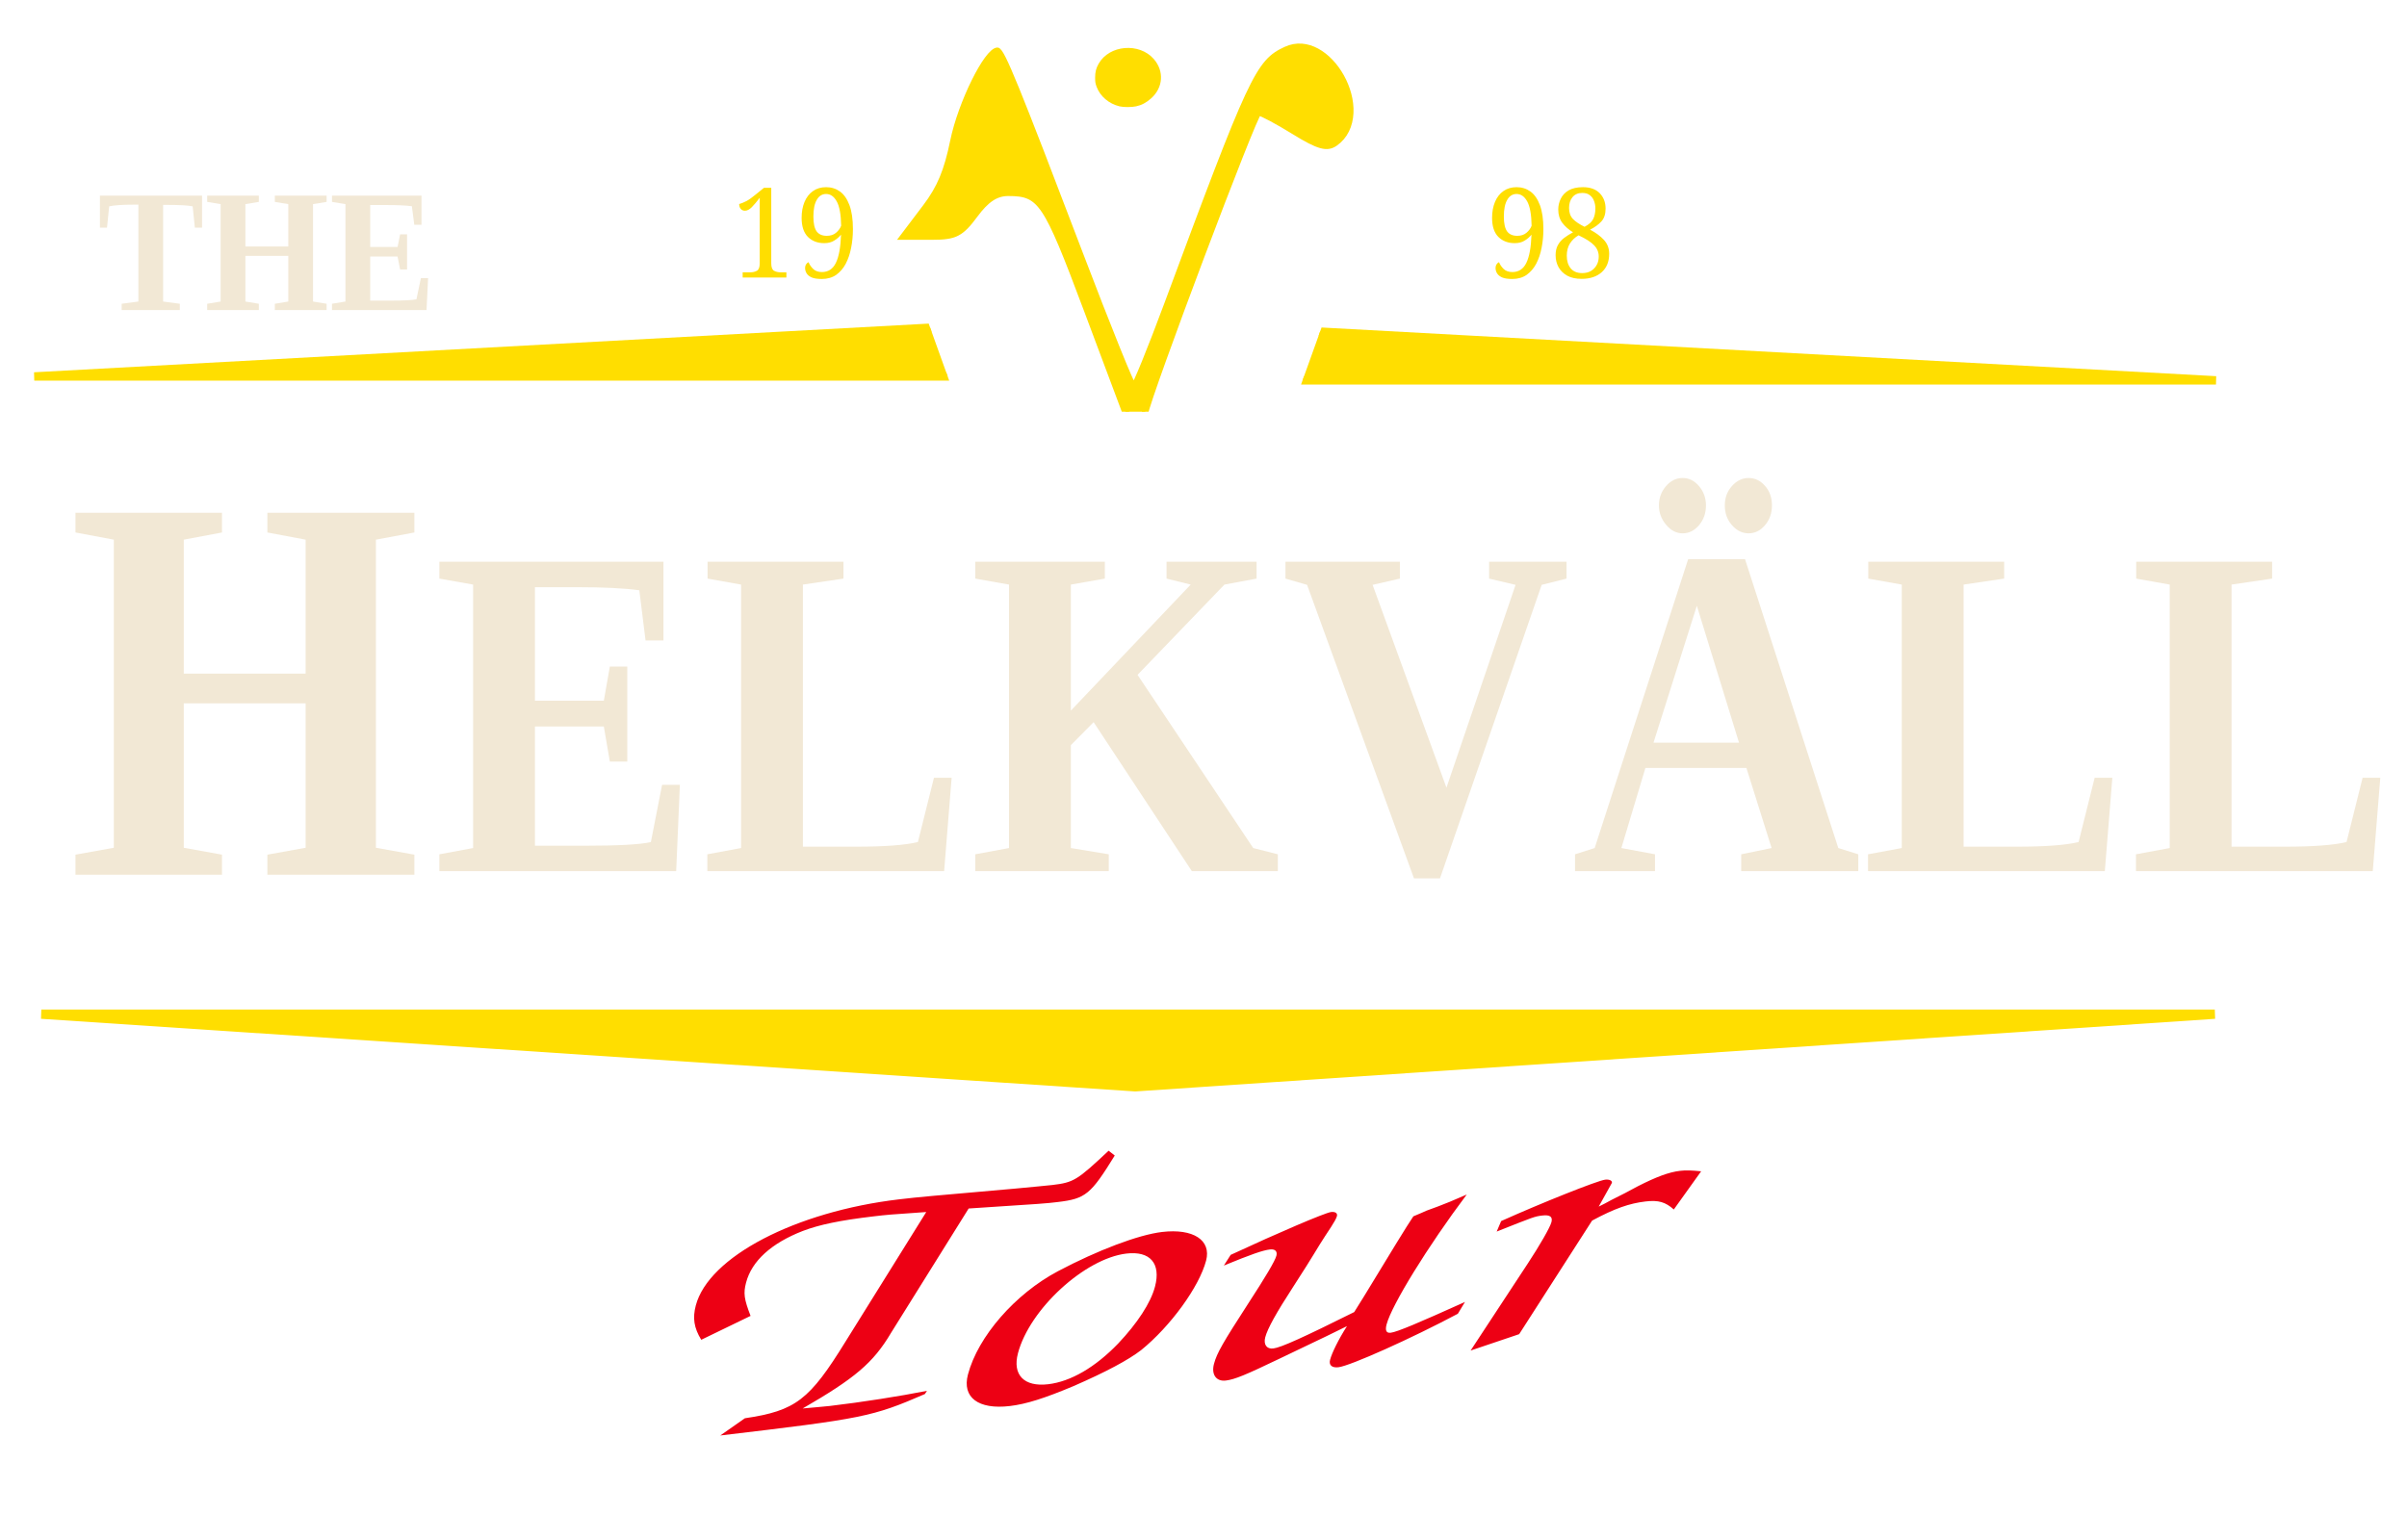
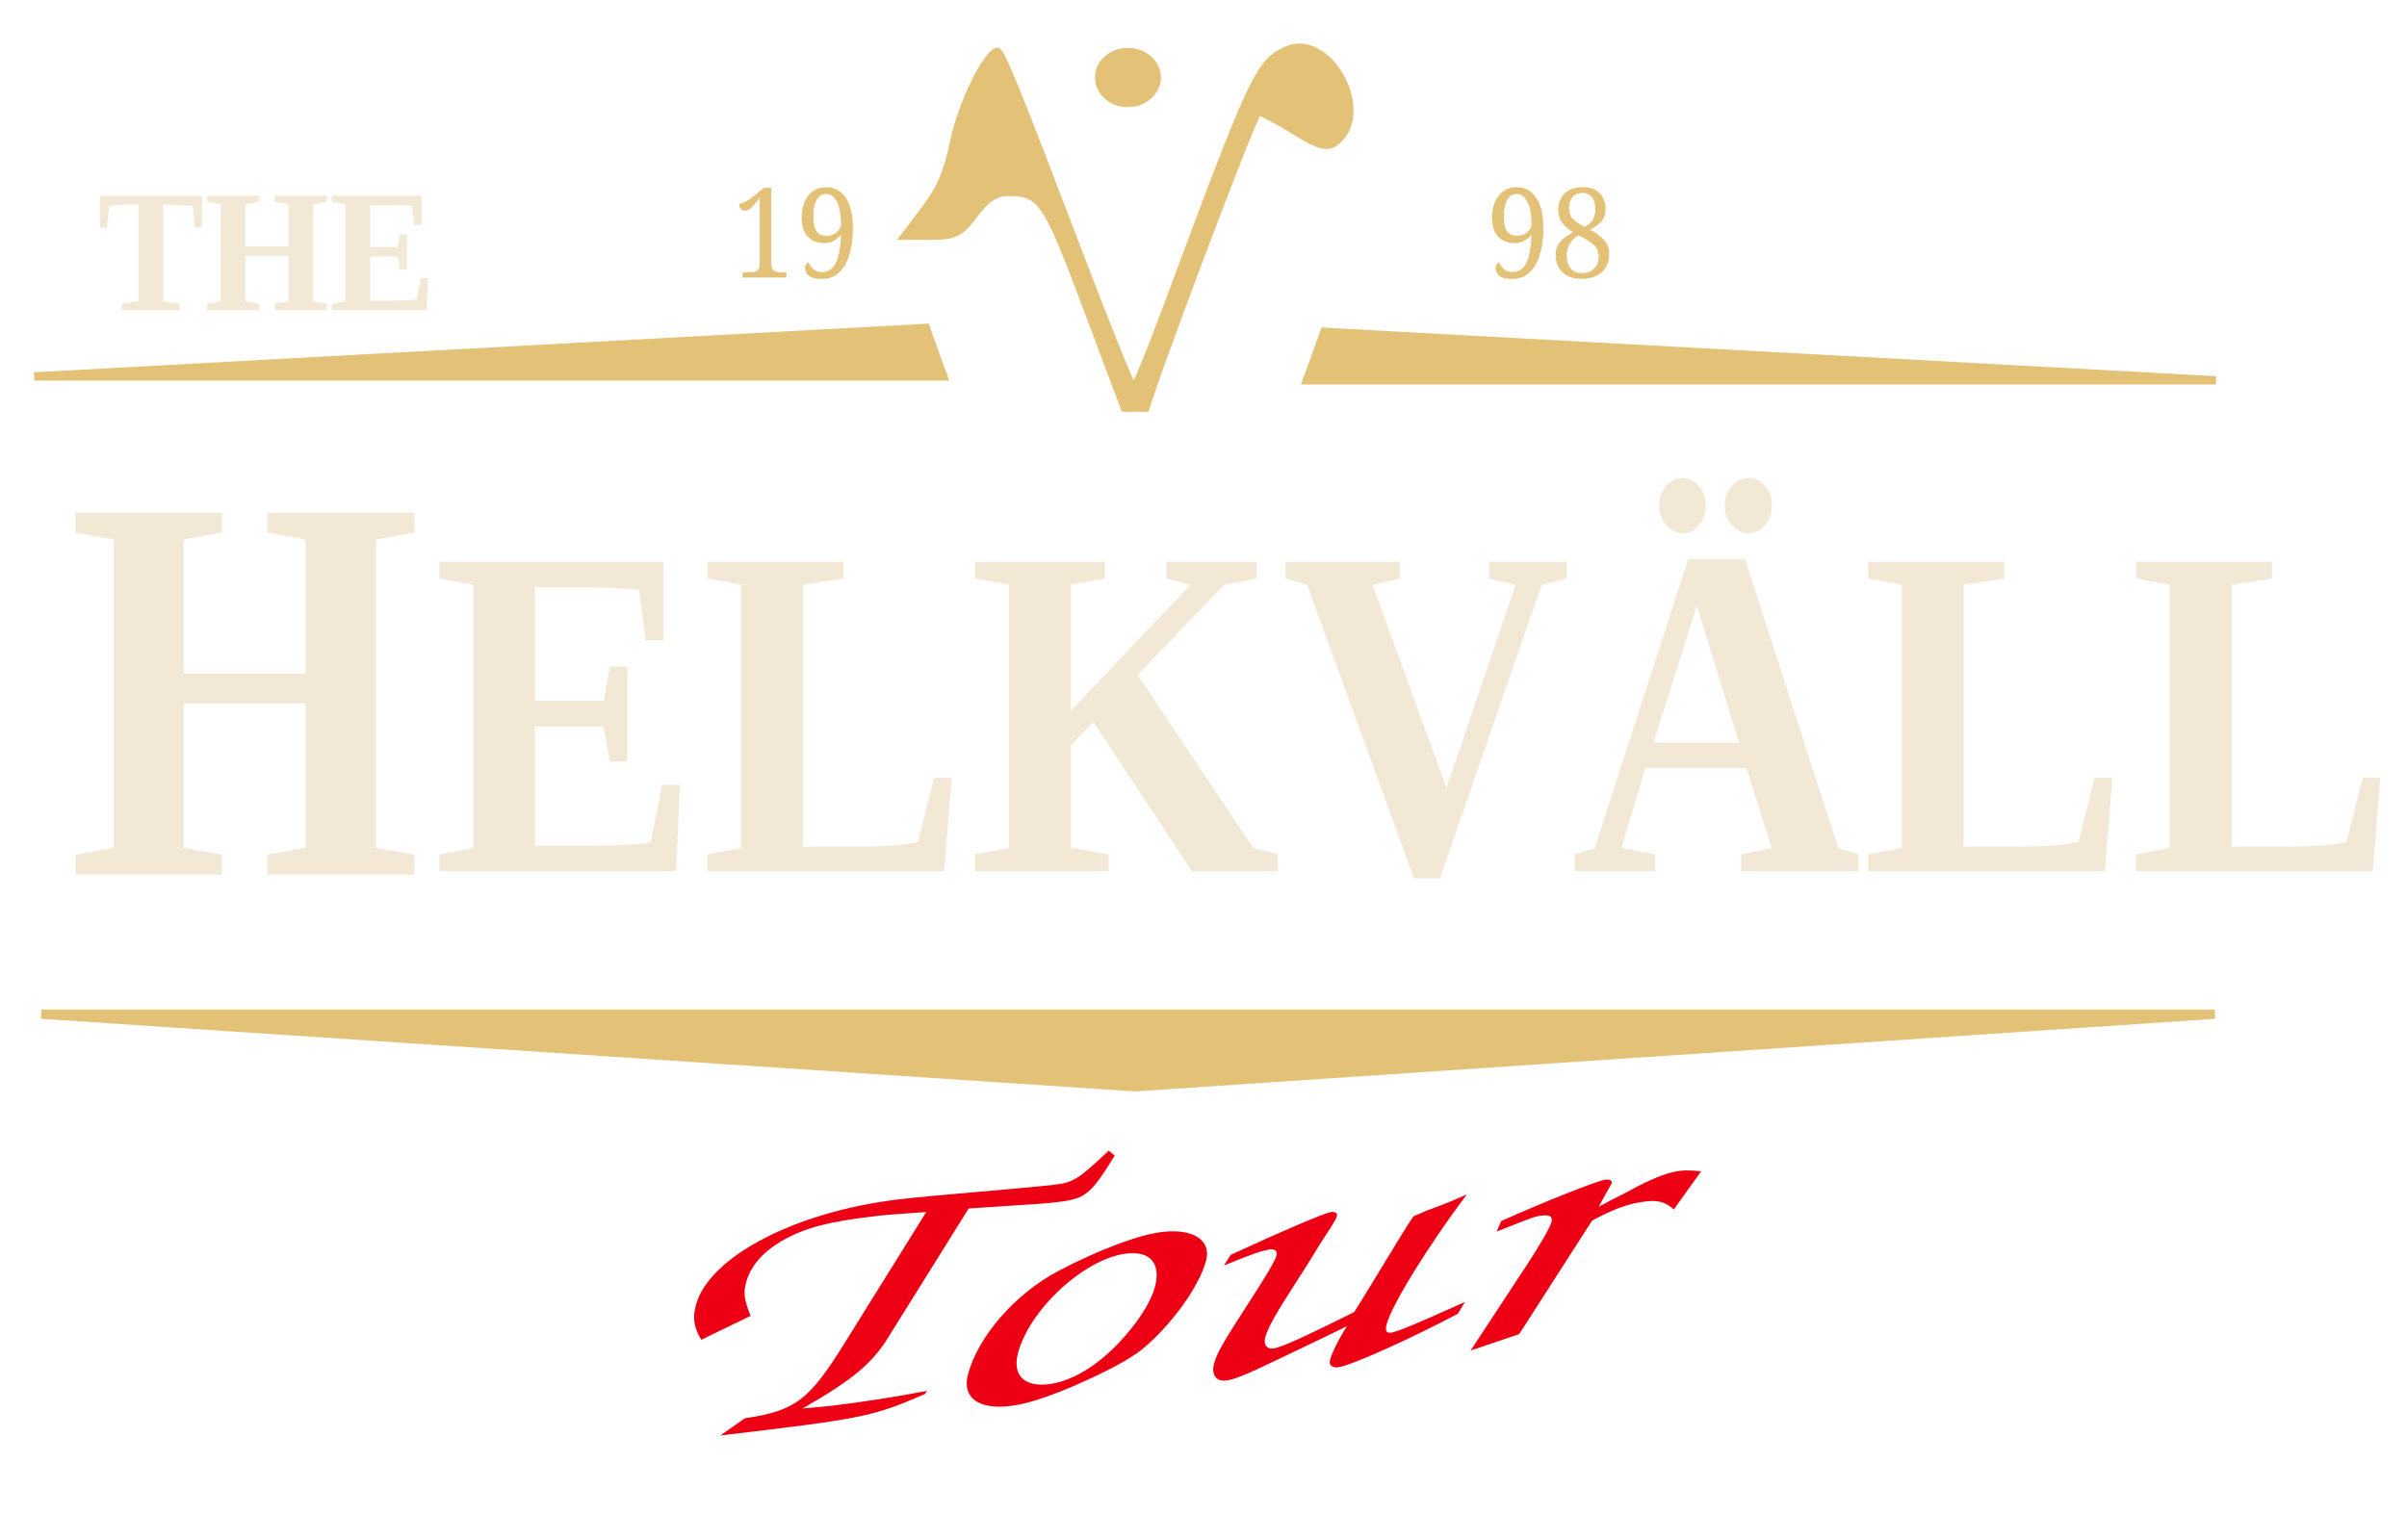
<svg xmlns="http://www.w3.org/2000/svg" viewBox="110 130 300 192" role="img" aria-label="The Helkväll Tour 1998">
  <defs>
    <clipPath id="c1">
      <path d="m 265.354,195.181 31.194,-86.851 90.562,0 22.137,91.132" />
    </clipPath>
    <clipPath id="c2">
      <rect width="66.871" height="45.399" x="439.877" y="83.785" ry="2.147" />
    </clipPath>
  </defs>
  <g fill="#f2e8d5" font-family="Georgia, 'Times New Roman', serif" font-weight="bold">
    <text transform="scale(0.9218698,1.084752)" x="177.805" y="219.967" font-size="54.315">ELKVÄLL</text>
    <text transform="scale(0.9074891,1.101942)" x="130.517" y="216.938" font-size="62.547">H</text>
    <text transform="scale(0.9583455,1.043465)" x="127.449" y="161.631" font-size="20.867">THE</text>
  </g>
-   <text transform="scale(0.9583455,1.043465)" x="209.929" y="157.746" font-size="14.92" fill="#ffde00" font-family="Georgia, serif" xml:space="preserve">19                     98</text>
-   <path fill="#ffde00" stroke="#ffde00" stroke-width="1.16" d="m 115.15,256.441 270.895,0 -134.55,9.053 -136.345,-9.053 z" />
+   <text transform="scale(0.9583455,1.043465)" x="209.929" y="157.746" font-size="14.92" fill="#e3c278" font-family="Georgia, serif" xml:space="preserve">19                     98</text>
+   <path fill="#e3c278" stroke="#e3c278" stroke-width="1.16" d="m 115.15,256.441 270.895,0 -134.55,9.053 -136.345,-9.053 z" />
  <text transform="matrix(1.269395,-0.1498965,-0.2140719,0.8130554,0,0)" x="219.241" y="422.149" font-size="58.267" fill="#ed0014" font-family="'Brush Script MT', 'Segoe Script', cursive" font-style="italic">Tour</text>
-   <g transform="translate(0.6134969,0)" fill="#ffde00" stroke="#ffde00" stroke-width="1.04">
+   <g transform="translate(0.6134969,0)" fill="#e3c278" stroke="#e3c278" stroke-width="1.04">
    <path clip-path="url(#c1)" d="m 114.567,177.42 271.011,0 -134.608,-7.328 -136.403,7.328 z" />
    <path clip-path="url(#c1)" transform="matrix(-1,0,0,1,499.2356,-0.485962)" d="m 114.567,177.42 271.011,0 -134.608,-7.328 -136.403,7.328 z" />
  </g>
-   <path fill="#ffde00" stroke="#ffde00" stroke-width="0.8" clip-path="url(#c2)" transform="matrix(1,0,0,1.543755,-219.6319,-18.09737)" d="m 453.122,159.393 c -1.039,-0.787 -0.855,-1.227 3.499,-8.376 2.527,-4.15 5.962,-9.667 7.632,-12.259 1.67,-2.592 3.633,-5.796 4.361,-7.12 l 1.324,-2.408 -4.856,-8.392 c -5.11,-8.83 -5.775,-9.473 -9.794,-9.473 -1.486,0 -2.677,0.513 -4.106,1.767 -1.728,1.517 -2.483,1.767 -5.338,1.767 l -3.326,0 2.441,-2.089 c 1.814,-1.553 2.71,-2.943 3.488,-5.412 0.941,-2.986 4.172,-7.227 5.505,-7.227 0.55,0 2.371,2.897 10.276,16.348 3.475,5.913 6.488,10.747 6.696,10.741 0.208,-0.005 2.085,-2.988 4.171,-6.627 10.577,-18.452 11.332,-19.503 14.768,-20.532 5.394,-1.616 11.094,5.009 6.219,7.23 -1.048,0.477 -2.151,0.28 -5.15,-0.92 -2.099,-0.84 -4.08,-1.527 -4.402,-1.527 -0.513,0 -13.792,22.817 -14.212,24.42 -0.13,0.496 9.842,17.938 15.678,27.422 0.698,1.134 1.27,2.393 1.271,2.798 0.007,2.47 -2.4,-0.919 -9.718,-13.682 -6.378,-11.123 -8.406,-14.224 -8.947,-13.68 -0.385,0.387 -2.638,4.419 -5.007,8.958 -7.489,14.349 -10.182,19.118 -10.788,19.11 -0.324,-0.004 -1.082,-0.382 -1.685,-0.838 z" />
-   <path fill="#ffde00" d="m 249.534,143.258 c -1.328,-0.322 -2.413,-1.246 -2.857,-2.437 -0.149,-0.398 -0.184,-0.618 -0.184,-1.129 9.8e-4,-0.724 0.113,-1.172 0.437,-1.746 1.325,-2.346 5.056,-2.667 6.871,-0.591 1.316,1.506 1.181,3.559 -0.324,4.905 -0.611,0.546 -1.183,0.849 -1.883,0.998 -0.571,0.121 -1.561,0.121 -2.06,4e-5 z" />
+   <path fill="#e3c278" stroke="#e3c278" stroke-width="0.8" clip-path="url(#c2)" transform="matrix(1,0,0,1.543755,-219.6319,-18.09737)" d="m 453.122,159.393 c -1.039,-0.787 -0.855,-1.227 3.499,-8.376 2.527,-4.15 5.962,-9.667 7.632,-12.259 1.67,-2.592 3.633,-5.796 4.361,-7.12 l 1.324,-2.408 -4.856,-8.392 c -5.11,-8.83 -5.775,-9.473 -9.794,-9.473 -1.486,0 -2.677,0.513 -4.106,1.767 -1.728,1.517 -2.483,1.767 -5.338,1.767 l -3.326,0 2.441,-2.089 c 1.814,-1.553 2.71,-2.943 3.488,-5.412 0.941,-2.986 4.172,-7.227 5.505,-7.227 0.55,0 2.371,2.897 10.276,16.348 3.475,5.913 6.488,10.747 6.696,10.741 0.208,-0.005 2.085,-2.988 4.171,-6.627 10.577,-18.452 11.332,-19.503 14.768,-20.532 5.394,-1.616 11.094,5.009 6.219,7.23 -1.048,0.477 -2.151,0.28 -5.15,-0.92 -2.099,-0.84 -4.08,-1.527 -4.402,-1.527 -0.513,0 -13.792,22.817 -14.212,24.42 -0.13,0.496 9.842,17.938 15.678,27.422 0.698,1.134 1.27,2.393 1.271,2.798 0.007,2.47 -2.4,-0.919 -9.718,-13.682 -6.378,-11.123 -8.406,-14.224 -8.947,-13.68 -0.385,0.387 -2.638,4.419 -5.007,8.958 -7.489,14.349 -10.182,19.118 -10.788,19.11 -0.324,-0.004 -1.082,-0.382 -1.685,-0.838 z" />
+   <path fill="#e3c278" d="m 249.534,143.258 c -1.328,-0.322 -2.413,-1.246 -2.857,-2.437 -0.149,-0.398 -0.184,-0.618 -0.184,-1.129 9.8e-4,-0.724 0.113,-1.172 0.437,-1.746 1.325,-2.346 5.056,-2.667 6.871,-0.591 1.316,1.506 1.181,3.559 -0.324,4.905 -0.611,0.546 -1.183,0.849 -1.883,0.998 -0.571,0.121 -1.561,0.121 -2.06,4e-5 z" />
</svg>
